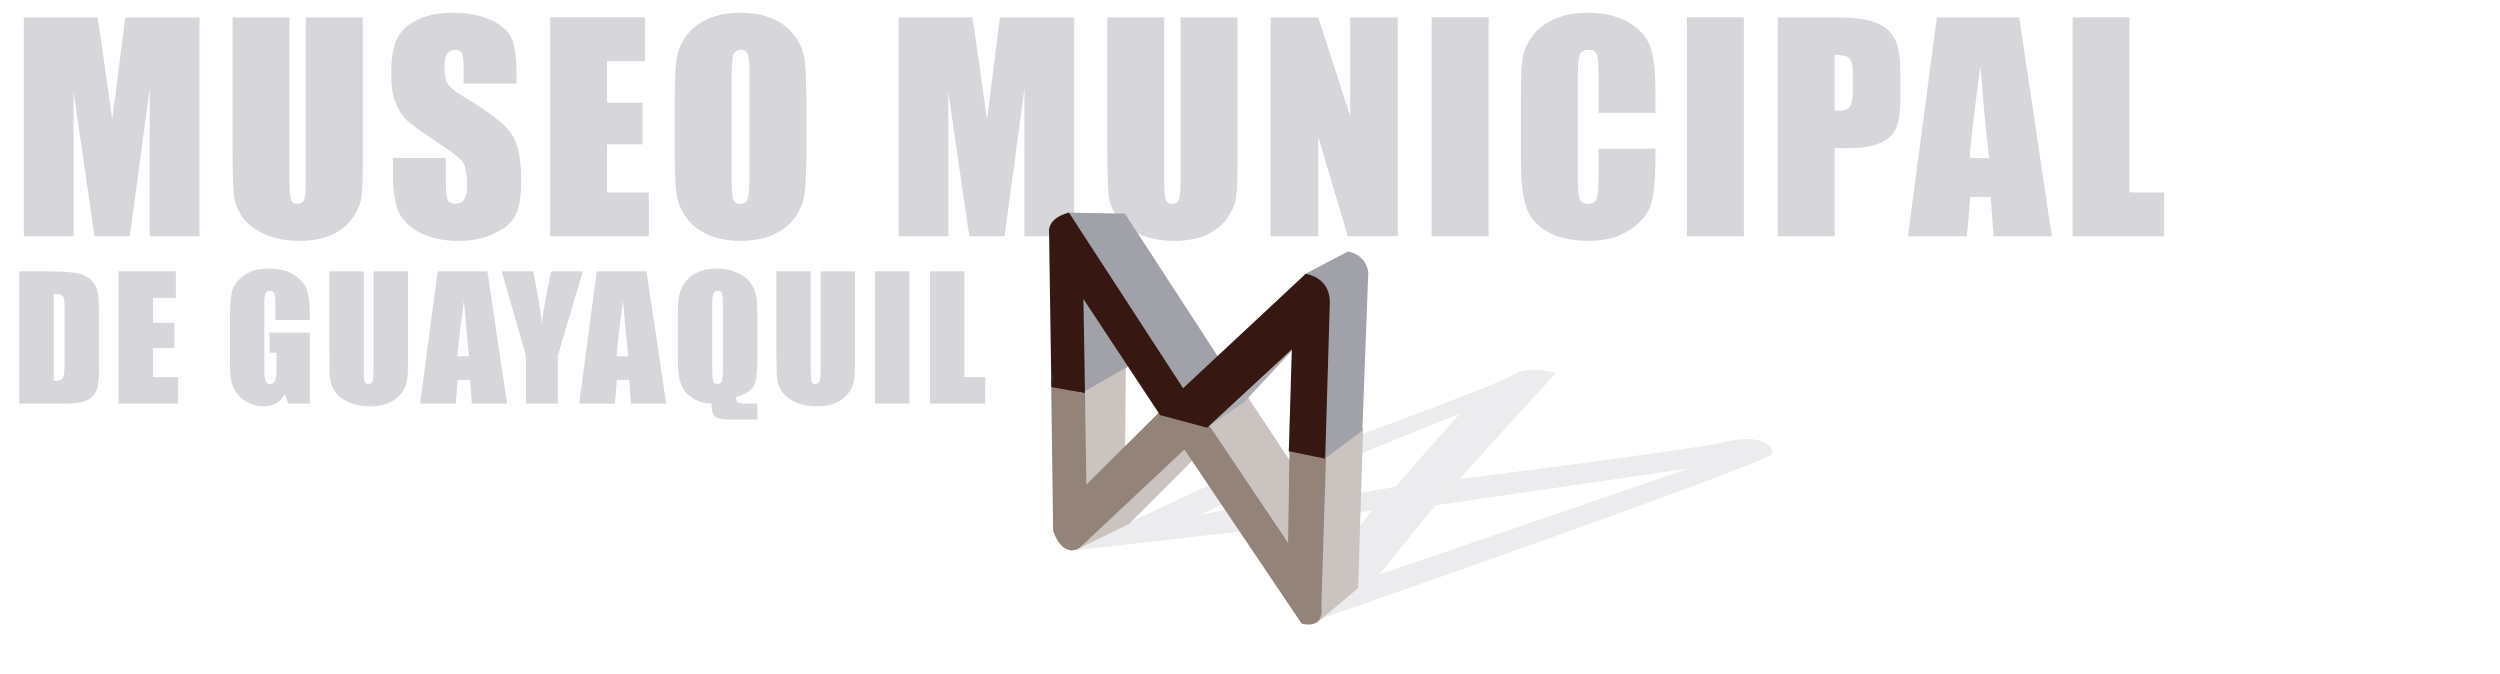
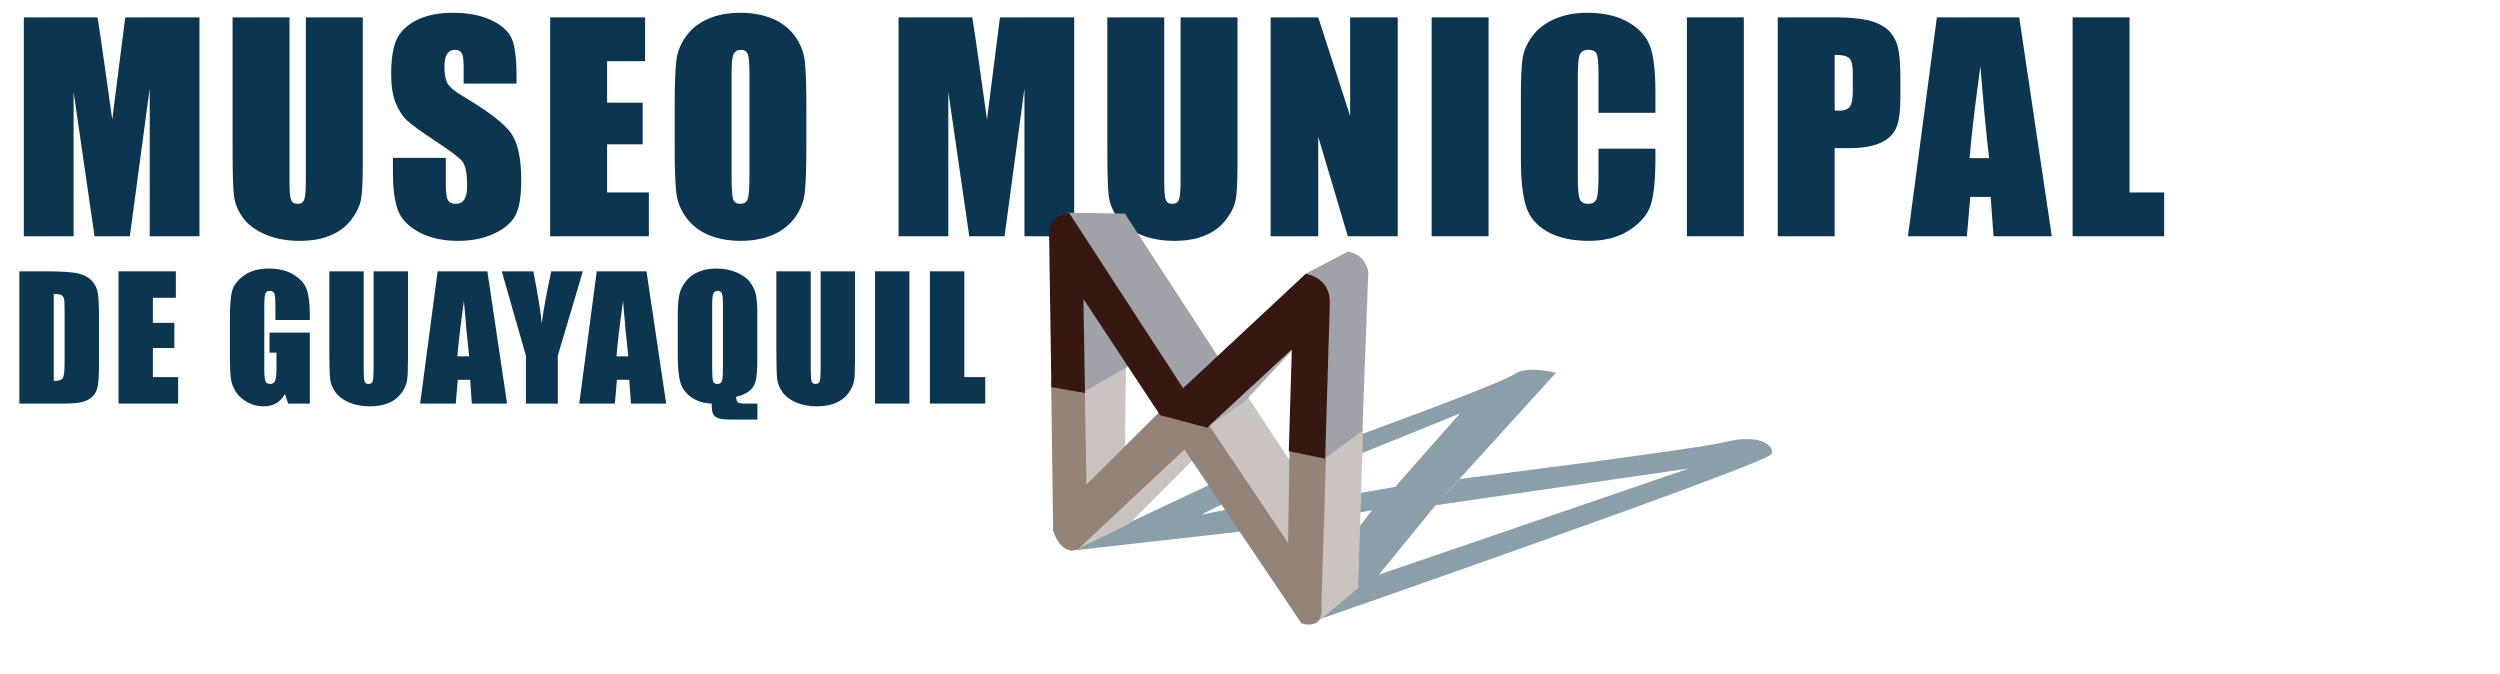
<svg xmlns="http://www.w3.org/2000/svg" width="100%" height="100%" viewBox="0 0 10834 2917" version="1.1" xml:space="preserve" style="fill-rule:evenodd;clip-rule:evenodd;stroke-linejoin:round;stroke-miterlimit:1.414;">
  <g>
    <g>
-       <path d="M864.404,75.275l0,948.633l-215.625,0l0,-640.429l-86.133,640.429l-152.929,0l-90.821,-625.783l0,625.783l-215.625,0l0,-948.633l319.333,0c9.375,57.033 19.338,124.221 29.884,201.563l33.983,241.408l56.25,-442.971l321.683,0Z" style="fill:#d6d6db;fill-rule:nonzero;" />
-       <path d="M1572.17,75.275l0,633.983c0,71.875 -2.342,122.367 -7.03,151.467c-4.687,29.1 -18.554,58.983 -41.604,89.65c-23.046,30.663 -53.416,53.904 -91.112,69.725c-37.696,15.821 -82.129,23.729 -133.3,23.729c-56.642,0 -106.642,-9.375 -150,-28.125c-43.359,-18.75 -75.779,-43.162 -97.267,-73.241c-21.483,-30.08 -34.179,-61.817 -38.083,-95.213c-3.909,-33.4 -5.863,-103.617 -5.863,-210.646l0,-561.329l246.684,0l0,711.329c0,41.404 2.245,67.871 6.737,79.396c4.492,11.521 13.575,17.283 27.246,17.283c15.625,0 25.683,-6.345 30.175,-19.041c4.492,-12.696 6.737,-42.679 6.737,-89.942l0,-699.025l246.68,0Z" style="fill:#d6d6db;fill-rule:nonzero;" />
-       <path d="M2238.33,362.383l-229.104,0l0,-70.312c0,-32.813 -2.929,-53.708 -8.787,-62.696c-5.859,-8.983 -15.625,-13.475 -29.296,-13.475c-14.846,0 -26.075,6.054 -33.692,18.163c-7.616,12.112 -11.425,30.47 -11.425,55.079c0,31.641 4.296,55.471 12.888,71.483c8.204,16.017 31.446,35.354 69.729,58.008c109.762,65.238 178.904,118.75 207.421,160.55c28.516,41.796 42.775,109.179 42.775,202.146c0,67.579 -7.913,117.383 -23.734,149.417c-15.821,32.029 -46.387,58.883 -91.7,80.567c-45.312,21.679 -98.046,32.516 -158.2,32.516c-66.016,0 -122.362,-12.5 -169.046,-37.5c-46.679,-25 -77.245,-56.833 -91.695,-95.508c-14.455,-38.671 -21.684,-93.554 -21.684,-164.646l0,-62.112l229.104,0l0,115.433c0,35.546 3.221,58.396 9.667,68.554c6.446,10.154 17.871,15.233 34.279,15.233c16.404,0 28.613,-6.445 36.621,-19.337c8.008,-12.888 12.013,-32.029 12.013,-57.421c0,-55.858 -7.621,-92.383 -22.855,-109.571c-15.625,-17.187 -54.1,-45.896 -115.429,-86.133c-61.329,-40.625 -101.954,-70.117 -121.875,-88.475c-19.921,-18.358 -36.425,-43.75 -49.512,-76.171c-13.084,-32.425 -19.629,-73.829 -19.629,-124.221c0,-72.654 9.279,-125.779 27.833,-159.375c18.554,-33.591 48.533,-59.862 89.942,-78.808c41.404,-18.946 91.404,-28.417 150,-28.417c64.062,0 118.654,10.35 163.77,31.054c45.117,20.705 75,46.78 89.646,78.221c14.65,31.446 21.975,84.867 21.975,160.254l0,37.5Z" style="fill:#d6d6db;fill-rule:nonzero;" />
-       <path d="M2384.18,75.275l411.33,0l0,189.846l-164.65,0l0,179.879l154.104,0l0,180.471l-154.104,0l0,208.592l181.054,0l0,189.845l-427.734,0l0,-948.633Z" style="fill:#d6d6db;fill-rule:nonzero;" />
-       <path d="M3494.49,630.746c-0.001,95.312 -2.246,162.792 -6.738,202.442c-4.492,39.645 -18.554,75.875 -42.188,108.687c-23.633,32.813 -55.566,58.008 -95.799,75.587c-40.234,17.58 -87.109,26.367 -140.625,26.367c-50.784,0 -96.388,-8.3 -136.817,-24.9c-40.429,-16.604 -72.95,-41.504 -97.558,-74.708c-24.609,-33.204 -39.259,-69.338 -43.946,-108.4c-4.688,-39.063 -7.034,-107.421 -7.034,-205.075l0,-162.309c0,-95.312 2.25,-162.791 6.742,-202.437c4.492,-39.65 18.554,-75.879 42.188,-108.692c23.633,-32.812 55.566,-58.008 95.8,-75.587c40.233,-17.579 87.108,-26.367 140.624,-26.367c50.78,0 96.388,8.3 136.817,24.9c40.429,16.604 72.95,41.504 97.559,74.708c24.608,33.205 39.258,69.338 43.945,108.4c4.688,39.063 7.029,107.421 7.029,205.075l0,162.309Zm-246.679,-311.721c0,-44.142 -2.441,-72.363 -7.325,-84.667c-4.883,-12.304 -14.941,-18.458 -30.175,-18.458c-12.891,0 -22.754,4.979 -29.587,14.942c-6.838,9.962 -10.254,39.354 -10.254,88.183l0,442.971c0,55.075 2.245,89.062 6.737,101.95c4.492,12.891 14.942,19.337 31.346,19.337c16.796,0 27.542,-7.421 32.229,-22.266c4.688,-14.842 7.029,-50.196 7.029,-106.055l0,-435.937Z" style="fill:#d6d6db;fill-rule:nonzero;" />
-       <path d="M4655.12,75.275l0,948.633l-215.625,0l0,-640.429l-86.133,640.429l-152.93,0l-90.82,-625.783l0,625.783l-215.625,0l0,-948.633l319.337,0c9.375,57.033 19.334,124.221 29.879,201.563l33.988,241.408l56.25,-442.971l321.679,0Z" style="fill:#d6d6db;fill-rule:nonzero;" />
-       <path d="M5362.92,75.275l0,633.983c0,71.875 -2.346,122.367 -7.034,151.467c-4.687,29.1 -18.554,58.983 -41.6,89.65c-23.05,30.663 -53.421,53.904 -91.112,69.725c-37.696,15.821 -82.129,23.729 -133.304,23.729c-56.638,0 -106.638,-9.375 -150,-28.125c-43.359,-18.75 -75.779,-43.162 -97.263,-73.241c-21.487,-30.08 -34.183,-61.817 -38.087,-95.213c-3.909,-33.4 -5.859,-103.617 -5.859,-210.646l0,-561.329l246.68,0l-0.001,711.329c0.001,41.404 2.246,67.871 6.738,79.396c4.492,11.521 13.575,17.283 27.246,17.283c15.625,0 25.683,-6.345 30.175,-19.041c4.491,-12.696 6.737,-42.679 6.737,-89.942l0,-699.025l246.684,0Z" style="fill:#d6d6db;fill-rule:nonzero;" />
-       <path d="M6057.21,75.275l0,948.633l-216.212,0l-128.321,-431.25l0,431.25l-206.25,0l0,-948.633l206.25,0l138.283,427.15l0,-427.15l206.25,0Z" style="fill:#d6d6db;fill-rule:nonzero;" />
-       <rect x="6204.21" y="75.275" width="246.679" height="948.633" style="fill:#d6d6db;" />
-       <path d="M7173.92,488.946l-246.68,0l0.001,-165.234c-0.001,-48.045 -2.638,-78.024 -7.913,-89.941c-5.271,-11.913 -16.896,-17.871 -34.862,-17.871c-20.313,0 -33.205,7.225 -38.671,21.679c-5.471,14.454 -8.204,45.704 -8.204,93.75l0,440.625c0,46.096 2.733,76.171 8.204,90.234c5.466,14.062 17.771,21.095 36.912,21.095c18.359,0 30.371,-7.033 36.038,-21.095c5.662,-14.063 8.495,-47.067 8.495,-99.021l0.001,-118.946l246.679,0l0,36.912c0,98.05 -6.934,167.58 -20.8,208.596c-13.871,41.017 -44.534,76.954 -91.996,107.813c-47.458,30.858 -105.954,46.287 -175.488,46.287c-72.266,0 -131.833,-13.083 -178.708,-39.258c-46.875,-26.171 -77.933,-62.4 -93.167,-108.692c-15.233,-46.287 -22.85,-115.916 -22.85,-208.883l0,-277.15c0,-68.358 2.342,-119.629 7.03,-153.808c4.687,-34.18 18.654,-67.092 41.895,-98.73c23.242,-31.641 55.471,-56.545 96.68,-74.708c41.212,-18.162 88.575,-27.246 142.091,-27.246c72.654,0 132.617,14.063 179.884,42.188c47.262,28.125 78.316,63.183 93.162,105.175c14.842,41.991 22.267,107.325 22.267,195.996l0,90.233Z" style="fill:#d6d6db;fill-rule:nonzero;" />
-       <rect x="7310.38" y="75.275" width="246.679" height="948.633" style="fill:#d6d6db;" />
-       <path d="M7704.08,75.275l248.438,0c67.187,0 118.846,5.275 154.979,15.821c36.133,10.546 63.283,25.779 81.446,45.704c18.162,19.921 30.471,44.042 36.912,72.362c6.446,28.321 9.671,72.167 9.671,131.542l0,82.617c0,60.55 -6.25,104.687 -18.75,132.425c-12.5,27.733 -35.45,49.021 -68.85,63.867c-33.396,14.841 -77.05,22.262 -130.954,22.262l-66.213,0l0,382.033l-246.679,0l0,-948.633Zm246.68,162.304l-0.001,241.409c7.03,0.387 13.088,0.583 18.163,0.583c22.658,0 38.379,-5.567 47.171,-16.696c8.787,-11.133 13.183,-34.279 13.183,-69.437l0,-77.93c0,-32.42 -5.079,-53.512 -15.237,-63.279c-10.154,-9.766 -31.25,-14.65 -63.279,-14.65Z" style="fill:#d6d6db;fill-rule:nonzero;" />
-       <path d="M8750.5,75.275l141.208,948.633l-252.537,0l-12.304,-170.508l-88.475,0l-14.65,170.508l-255.471,0l125.391,-948.633l356.838,0Zm-130.667,609.963c-12.5,-107.425 -25,-240.042 -37.5,-397.855c-25,181.25 -40.625,313.867 -46.875,397.855l84.375,0Z" style="fill:#d6d6db;fill-rule:nonzero;" />
-       <path d="M9228.58,75.275l0,758.788l150,0l0,189.845l-396.683,0l0,-948.633l246.683,0Z" style="fill:#d6d6db;fill-rule:nonzero;" />
-       <path d="M83.788,1175.78l111.512,0c71.979,0 120.654,3.304 146.025,9.912c25.371,6.609 44.662,17.463 57.879,32.567c13.217,15.104 21.475,31.921 24.779,50.446c3.305,18.529 4.959,54.933 4.959,109.212l0,200.721c0,51.446 -2.421,85.846 -7.259,103.192c-4.837,17.346 -13.275,30.917 -25.312,40.708c-12.034,9.796 -26.904,16.642 -44.604,20.534c-17.7,3.895 -44.367,5.841 -80.004,5.841l-187.975,0l0,-573.133Zm149.033,98.058l0,377.017c21.479,0 34.696,-4.308 39.65,-12.921c4.958,-8.617 7.433,-32.037 7.433,-70.271l0,-222.666c0,-25.963 -0.825,-42.6 -2.475,-49.917c-1.654,-7.317 -5.429,-12.683 -11.329,-16.108c-5.9,-3.421 -16.992,-5.134 -33.279,-5.134Z" style="fill:#d6d6db;fill-rule:nonzero;" />
-       <path d="M513.521,1175.78l248.508,0l0,114.7l-99.475,0l0,108.679l93.104,0l0,109.034l-93.104,-0.001l0,126.025l109.388,0l0,114.696l-258.421,0l0,-573.133Z" style="fill:#d6d6db;fill-rule:nonzero;" />
-       <path d="M1342.54,1386.76l-149.038,0l0,-52.038c0,-32.804 -1.416,-53.337 -4.246,-61.6c-2.833,-8.258 -9.558,-12.387 -20.179,-12.387c-9.204,0 -15.458,3.537 -18.762,10.62c-3.304,7.08 -4.959,25.25 -4.959,54.517l0,275.058c0,25.725 1.655,42.659 4.959,50.8c3.304,8.142 9.912,12.213 19.825,12.213c10.854,0 18.229,-4.6 22.125,-13.804c3.891,-9.204 5.841,-27.142 5.841,-53.809l0,-67.97l-30.091,0l0,-87.084l174.525,0l0,307.629l-93.813,0l-13.804,-41.066c-10.15,17.704 -22.954,30.979 -38.412,39.829c-15.459,8.85 -33.688,13.275 -54.692,13.275c-25.017,0 -48.442,-6.079 -70.271,-18.233c-21.829,-12.155 -38.408,-27.2 -49.737,-45.134c-11.33,-17.937 -18.409,-36.758 -21.242,-56.466c-2.829,-19.705 -4.246,-49.263 -4.246,-88.675l0,-170.28c0,-54.75 2.95,-94.516 8.85,-119.295c5.9,-24.784 22.833,-47.496 50.8,-68.146c27.967,-20.65 64.133,-30.975 108.5,-30.975c43.663,0 79.888,8.966 108.679,26.904c28.792,17.933 47.554,39.233 56.288,63.896c8.733,24.662 13.1,60.475 13.1,107.441l0,24.78Z" style="fill:#d6d6db;fill-rule:nonzero;" />
-       <path d="M1768.03,1175.78l0,383.033c0,43.425 -1.417,73.929 -4.25,91.509c-2.829,17.583 -11.208,35.637 -25.133,54.162c-13.925,18.529 -32.271,32.571 -55.046,42.129c-22.775,9.559 -49.621,14.338 -80.538,14.338c-34.22,0 -64.429,-5.667 -90.625,-16.996c-26.195,-11.325 -45.783,-26.075 -58.762,-44.25c-12.983,-18.171 -20.65,-37.346 -23.013,-57.525c-2.358,-20.179 -3.537,-62.6 -3.537,-127.262l0,-339.138l149.033,0l0,429.763c0,25.016 1.359,41.004 4.071,47.966c2.713,6.963 8.2,10.442 16.463,10.442c9.437,0 15.516,-3.833 18.229,-11.504c2.716,-7.671 4.071,-25.784 4.071,-54.338l0,-422.329l149.037,0Z" style="fill:#d6d6db;fill-rule:nonzero;" />
-       <path d="M2112.09,1175.78l85.316,573.133l-152.575,0l-7.437,-103.016l-53.455,0l-8.85,103.016l-154.345,0l75.758,-573.133l215.587,0Zm-78.941,368.521c-7.554,-64.904 -15.104,-145.025 -22.659,-240.371c-15.104,109.504 -24.541,189.629 -28.32,240.371l50.979,0Z" style="fill:#d6d6db;fill-rule:nonzero;" />
-       <path d="M2525.89,1175.78l-108.679,365.687l0,207.446l-138.063,0l0,-207.446l-104.787,-365.687l137,0c21.479,111.629 33.512,186.796 36.108,225.5c8.262,-61.125 22.067,-136.292 41.421,-225.5l137,0Z" style="fill:#d6d6db;fill-rule:nonzero;" />
-       <path d="M2801.63,1175.78l85.317,573.133l-152.575,0l-7.434,-103.016l-53.454,0l-8.85,103.016l-154.345,0l75.754,-573.133l215.587,0Zm-78.941,368.521c-7.551,-64.904 -15.105,-145.025 -22.655,-240.371c-15.104,109.504 -24.545,189.629 -28.321,240.371l50.976,0Z" style="fill:#d6d6db;fill-rule:nonzero;" />
-       <path d="M3282.34,1748.91l0,69.384l-112.575,0c-27.142,0 -46.259,-2.063 -57.35,-6.196c-11.092,-4.129 -18.584,-10.325 -22.48,-18.584c-3.891,-8.258 -5.841,-23.129 -5.841,-44.604c-33.746,-0.945 -62.775,-9.795 -87.084,-26.55c-24.308,-16.758 -40.354,-38.054 -48.145,-63.9c-7.788,-25.841 -11.68,-64.487 -11.68,-115.933l0,-177.358c0,-38.938 2.3,-68.617 6.9,-89.03c4.605,-20.416 14.105,-39.65 28.5,-57.704c14.396,-18.054 32.921,-31.683 55.58,-40.887c22.654,-9.204 47.787,-13.804 75.4,-13.804c33.279,0 62.954,5.662 89.033,16.991c26.079,11.325 45.55,25.721 58.412,43.188c12.859,17.462 21.238,35.575 25.134,54.337c3.891,18.763 5.841,46.671 5.841,83.725l0.001,186.204c-0.001,50.975 -2.48,85.55 -7.438,103.726c-4.954,18.17 -14.454,32.625 -28.496,43.362c-14.041,10.742 -32.746,18.942 -56.108,24.604c0.708,12.746 3.362,20.771 7.962,24.071c4.605,3.304 15.521,4.958 32.746,4.958l51.688,0Zm-149.392,-425.866c0,-26.667 -1.475,-43.721 -4.425,-51.155c-2.95,-7.433 -9.025,-11.149 -18.229,-11.149c-7.792,-0.001 -13.75,3.008 -17.879,9.024c-4.13,6.021 -6.196,23.78 -6.196,53.28l0,267.625c0,33.279 1.358,53.808 4.071,61.6c2.716,7.787 9.029,11.679 18.941,11.679c10.146,0 16.638,-4.484 19.471,-13.45c2.829,-8.971 4.246,-30.329 4.246,-64.075l0,-263.379Z" style="fill:#d6d6db;fill-rule:nonzero;" />
-       <path d="M3705.35,1175.78l0,383.033c0,43.425 -1.417,73.929 -4.246,91.509c-2.833,17.583 -11.212,35.637 -25.137,54.162c-13.921,18.529 -32.271,32.571 -55.046,42.129c-22.775,9.559 -49.621,14.338 -80.538,14.338c-34.221,0 -64.429,-5.667 -90.625,-16.996c-26.196,-11.325 -45.783,-26.075 -58.762,-44.25c-12.979,-18.171 -20.65,-37.346 -23.013,-57.525c-2.358,-20.179 -3.537,-62.6 -3.537,-127.262l0,-339.138l149.033,0l0,429.763c0,25.016 1.358,41.004 4.071,47.966c2.717,6.963 8.204,10.442 16.462,10.442c9.442,0 15.517,-3.833 18.234,-11.504c2.712,-7.671 4.071,-25.784 4.071,-54.338l0,-422.329l149.033,0Z" style="fill:#d6d6db;fill-rule:nonzero;" />
-       <rect x="3792.05" y="1175.78" width="149.037" height="573.133" style="fill:#d6d6db;" />
-       <path d="M4178.96,1175.78l0,458.438l90.625,-0.001l0,114.696l-239.658,0l0,-573.133l149.033,0Z" style="fill:#d6d6db;fill-rule:nonzero;" />
+       <path d="M864.404,75.275l0,948.633l-215.625,0l0,-640.429l-86.133,640.429l-152.929,0l-90.821,-625.783l0,625.783l-215.625,0l0,-948.633l319.333,0c9.375,57.033 19.338,124.221 29.884,201.563l33.983,241.408l56.25,-442.971l321.683,0Z" style="fill:#0C354F;fill-rule:nonzero;" />
+       <path d="M1572.17,75.275l0,633.983c0,71.875 -2.342,122.367 -7.03,151.467c-4.687,29.1 -18.554,58.983 -41.604,89.65c-23.046,30.663 -53.416,53.904 -91.112,69.725c-37.696,15.821 -82.129,23.729 -133.3,23.729c-56.642,0 -106.642,-9.375 -150,-28.125c-43.359,-18.75 -75.779,-43.162 -97.267,-73.241c-21.483,-30.08 -34.179,-61.817 -38.083,-95.213c-3.909,-33.4 -5.863,-103.617 -5.863,-210.646l0,-561.329l246.684,0l0,711.329c0,41.404 2.245,67.871 6.737,79.396c4.492,11.521 13.575,17.283 27.246,17.283c15.625,0 25.683,-6.345 30.175,-19.041c4.492,-12.696 6.737,-42.679 6.737,-89.942l0,-699.025l246.68,0Z" style="fill:#0C354F;fill-rule:nonzero;" />
+       <path d="M2238.33,362.383l-229.104,0l0,-70.312c0,-32.813 -2.929,-53.708 -8.787,-62.696c-5.859,-8.983 -15.625,-13.475 -29.296,-13.475c-14.846,0 -26.075,6.054 -33.692,18.163c-7.616,12.112 -11.425,30.47 -11.425,55.079c0,31.641 4.296,55.471 12.888,71.483c8.204,16.017 31.446,35.354 69.729,58.008c109.762,65.238 178.904,118.75 207.421,160.55c28.516,41.796 42.775,109.179 42.775,202.146c0,67.579 -7.913,117.383 -23.734,149.417c-15.821,32.029 -46.387,58.883 -91.7,80.567c-45.312,21.679 -98.046,32.516 -158.2,32.516c-66.016,0 -122.362,-12.5 -169.046,-37.5c-46.679,-25 -77.245,-56.833 -91.695,-95.508c-14.455,-38.671 -21.684,-93.554 -21.684,-164.646l0,-62.112l229.104,0l0,115.433c0,35.546 3.221,58.396 9.667,68.554c6.446,10.154 17.871,15.233 34.279,15.233c16.404,0 28.613,-6.445 36.621,-19.337c8.008,-12.888 12.013,-32.029 12.013,-57.421c0,-55.858 -7.621,-92.383 -22.855,-109.571c-15.625,-17.187 -54.1,-45.896 -115.429,-86.133c-61.329,-40.625 -101.954,-70.117 -121.875,-88.475c-19.921,-18.358 -36.425,-43.75 -49.512,-76.171c-13.084,-32.425 -19.629,-73.829 -19.629,-124.221c0,-72.654 9.279,-125.779 27.833,-159.375c18.554,-33.591 48.533,-59.862 89.942,-78.808c41.404,-18.946 91.404,-28.417 150,-28.417c64.062,0 118.654,10.35 163.77,31.054c45.117,20.705 75,46.78 89.646,78.221c14.65,31.446 21.975,84.867 21.975,160.254l0,37.5Z" style="fill:#0C354F;fill-rule:nonzero;" />
+       <path d="M2384.18,75.275l411.33,0l0,189.846l-164.65,0l0,179.879l154.104,0l0,180.471l-154.104,0l0,208.592l181.054,0l0,189.845l-427.734,0l0,-948.633Z" style="fill:#0C354F;fill-rule:nonzero;" />
+       <path d="M3494.49,630.746c-0.001,95.312 -2.246,162.792 -6.738,202.442c-4.492,39.645 -18.554,75.875 -42.188,108.687c-23.633,32.813 -55.566,58.008 -95.799,75.587c-40.234,17.58 -87.109,26.367 -140.625,26.367c-50.784,0 -96.388,-8.3 -136.817,-24.9c-40.429,-16.604 -72.95,-41.504 -97.558,-74.708c-24.609,-33.204 -39.259,-69.338 -43.946,-108.4c-4.688,-39.063 -7.034,-107.421 -7.034,-205.075l0,-162.309c0,-95.312 2.25,-162.791 6.742,-202.437c4.492,-39.65 18.554,-75.879 42.188,-108.692c23.633,-32.812 55.566,-58.008 95.8,-75.587c40.233,-17.579 87.108,-26.367 140.624,-26.367c50.78,0 96.388,8.3 136.817,24.9c40.429,16.604 72.95,41.504 97.559,74.708c24.608,33.205 39.258,69.338 43.945,108.4c4.688,39.063 7.029,107.421 7.029,205.075l0,162.309Zm-246.679,-311.721c0,-44.142 -2.441,-72.363 -7.325,-84.667c-4.883,-12.304 -14.941,-18.458 -30.175,-18.458c-12.891,0 -22.754,4.979 -29.587,14.942c-6.838,9.962 -10.254,39.354 -10.254,88.183l0,442.971c0,55.075 2.245,89.062 6.737,101.95c4.492,12.891 14.942,19.337 31.346,19.337c16.796,0 27.542,-7.421 32.229,-22.266c4.688,-14.842 7.029,-50.196 7.029,-106.055l0,-435.937Z" style="fill:#0C354F;fill-rule:nonzero;" />
+       <path d="M4655.12,75.275l0,948.633l-215.625,0l0,-640.429l-86.133,640.429l-152.93,0l-90.82,-625.783l0,625.783l-215.625,0l0,-948.633l319.337,0c9.375,57.033 19.334,124.221 29.879,201.563l33.988,241.408l56.25,-442.971l321.679,0Z" style="fill:#0C354F;fill-rule:nonzero;" />
+       <path d="M5362.92,75.275l0,633.983c0,71.875 -2.346,122.367 -7.034,151.467c-4.687,29.1 -18.554,58.983 -41.6,89.65c-23.05,30.663 -53.421,53.904 -91.112,69.725c-37.696,15.821 -82.129,23.729 -133.304,23.729c-56.638,0 -106.638,-9.375 -150,-28.125c-43.359,-18.75 -75.779,-43.162 -97.263,-73.241c-21.487,-30.08 -34.183,-61.817 -38.087,-95.213c-3.909,-33.4 -5.859,-103.617 -5.859,-210.646l0,-561.329l246.68,0l-0.001,711.329c0.001,41.404 2.246,67.871 6.738,79.396c4.492,11.521 13.575,17.283 27.246,17.283c15.625,0 25.683,-6.345 30.175,-19.041c4.491,-12.696 6.737,-42.679 6.737,-89.942l0,-699.025l246.684,0Z" style="fill:#0C354F;fill-rule:nonzero;" />
+       <path d="M6057.21,75.275l0,948.633l-216.212,0l-128.321,-431.25l0,431.25l-206.25,0l0,-948.633l206.25,0l138.283,427.15l0,-427.15l206.25,0Z" style="fill:#0C354F;fill-rule:nonzero;" />
+       <rect x="6204.21" y="75.275" width="246.679" height="948.633" style="fill:#0C354F;" />
+       <path d="M7173.92,488.946l-246.68,0l0.001,-165.234c-0.001,-48.045 -2.638,-78.024 -7.913,-89.941c-5.271,-11.913 -16.896,-17.871 -34.862,-17.871c-20.313,0 -33.205,7.225 -38.671,21.679c-5.471,14.454 -8.204,45.704 -8.204,93.75l0,440.625c0,46.096 2.733,76.171 8.204,90.234c5.466,14.062 17.771,21.095 36.912,21.095c18.359,0 30.371,-7.033 36.038,-21.095c5.662,-14.063 8.495,-47.067 8.495,-99.021l0.001,-118.946l246.679,0l0,36.912c0,98.05 -6.934,167.58 -20.8,208.596c-13.871,41.017 -44.534,76.954 -91.996,107.813c-47.458,30.858 -105.954,46.287 -175.488,46.287c-72.266,0 -131.833,-13.083 -178.708,-39.258c-46.875,-26.171 -77.933,-62.4 -93.167,-108.692c-15.233,-46.287 -22.85,-115.916 -22.85,-208.883l0,-277.15c0,-68.358 2.342,-119.629 7.03,-153.808c4.687,-34.18 18.654,-67.092 41.895,-98.73c23.242,-31.641 55.471,-56.545 96.68,-74.708c41.212,-18.162 88.575,-27.246 142.091,-27.246c72.654,0 132.617,14.063 179.884,42.188c47.262,28.125 78.316,63.183 93.162,105.175c14.842,41.991 22.267,107.325 22.267,195.996l0,90.233Z" style="fill:#0C354F;fill-rule:nonzero;" />
+       <rect x="7310.38" y="75.275" width="246.679" height="948.633" style="fill:#0C354F;" />
+       <path d="M7704.08,75.275l248.438,0c67.187,0 118.846,5.275 154.979,15.821c36.133,10.546 63.283,25.779 81.446,45.704c18.162,19.921 30.471,44.042 36.912,72.362c6.446,28.321 9.671,72.167 9.671,131.542l0,82.617c0,60.55 -6.25,104.687 -18.75,132.425c-12.5,27.733 -35.45,49.021 -68.85,63.867c-33.396,14.841 -77.05,22.262 -130.954,22.262l-66.213,0l0,382.033l-246.679,0l0,-948.633Zm246.68,162.304l-0.001,241.409c7.03,0.387 13.088,0.583 18.163,0.583c22.658,0 38.379,-5.567 47.171,-16.696c8.787,-11.133 13.183,-34.279 13.183,-69.437l0,-77.93c0,-32.42 -5.079,-53.512 -15.237,-63.279c-10.154,-9.766 -31.25,-14.65 -63.279,-14.65Z" style="fill:#0C354F;fill-rule:nonzero;" />
+       <path d="M8750.5,75.275l141.208,948.633l-252.537,0l-12.304,-170.508l-88.475,0l-14.65,170.508l-255.471,0l125.391,-948.633l356.838,0Zm-130.667,609.963c-12.5,-107.425 -25,-240.042 -37.5,-397.855c-25,181.25 -40.625,313.867 -46.875,397.855l84.375,0Z" style="fill:#0C354F;fill-rule:nonzero;" />
+       <path d="M9228.58,75.275l0,758.788l150,0l0,189.845l-396.683,0l0,-948.633l246.683,0Z" style="fill:#0C354F;fill-rule:nonzero;" />
+       <path d="M83.788,1175.78l111.512,0c71.979,0 120.654,3.304 146.025,9.912c25.371,6.609 44.662,17.463 57.879,32.567c13.217,15.104 21.475,31.921 24.779,50.446c3.305,18.529 4.959,54.933 4.959,109.212l0,200.721c0,51.446 -2.421,85.846 -7.259,103.192c-4.837,17.346 -13.275,30.917 -25.312,40.708c-12.034,9.796 -26.904,16.642 -44.604,20.534c-17.7,3.895 -44.367,5.841 -80.004,5.841l-187.975,0l0,-573.133Zm149.033,98.058l0,377.017c21.479,0 34.696,-4.308 39.65,-12.921c4.958,-8.617 7.433,-32.037 7.433,-70.271l0,-222.666c0,-25.963 -0.825,-42.6 -2.475,-49.917c-1.654,-7.317 -5.429,-12.683 -11.329,-16.108c-5.9,-3.421 -16.992,-5.134 -33.279,-5.134Z" style="fill:#0C354F;fill-rule:nonzero;" />
+       <path d="M513.521,1175.78l248.508,0l0,114.7l-99.475,0l0,108.679l93.104,0l0,109.034l-93.104,-0.001l0,126.025l109.388,0l0,114.696l-258.421,0l0,-573.133Z" style="fill:#0C354F;fill-rule:nonzero;" />
+       <path d="M1342.54,1386.76l-149.038,0l0,-52.038c0,-32.804 -1.416,-53.337 -4.246,-61.6c-2.833,-8.258 -9.558,-12.387 -20.179,-12.387c-9.204,0 -15.458,3.537 -18.762,10.62c-3.304,7.08 -4.959,25.25 -4.959,54.517l0,275.058c0,25.725 1.655,42.659 4.959,50.8c3.304,8.142 9.912,12.213 19.825,12.213c10.854,0 18.229,-4.6 22.125,-13.804c3.891,-9.204 5.841,-27.142 5.841,-53.809l0,-67.97l-30.091,0l0,-87.084l174.525,0l0,307.629l-93.813,0l-13.804,-41.066c-10.15,17.704 -22.954,30.979 -38.412,39.829c-15.459,8.85 -33.688,13.275 -54.692,13.275c-25.017,0 -48.442,-6.079 -70.271,-18.233c-21.829,-12.155 -38.408,-27.2 -49.737,-45.134c-11.33,-17.937 -18.409,-36.758 -21.242,-56.466c-2.829,-19.705 -4.246,-49.263 -4.246,-88.675l0,-170.28c0,-54.75 2.95,-94.516 8.85,-119.295c5.9,-24.784 22.833,-47.496 50.8,-68.146c27.967,-20.65 64.133,-30.975 108.5,-30.975c43.663,0 79.888,8.966 108.679,26.904c28.792,17.933 47.554,39.233 56.288,63.896c8.733,24.662 13.1,60.475 13.1,107.441l0,24.78Z" style="fill:#0C354F;fill-rule:nonzero;" />
+       <path d="M1768.03,1175.78l0,383.033c0,43.425 -1.417,73.929 -4.25,91.509c-2.829,17.583 -11.208,35.637 -25.133,54.162c-13.925,18.529 -32.271,32.571 -55.046,42.129c-22.775,9.559 -49.621,14.338 -80.538,14.338c-34.22,0 -64.429,-5.667 -90.625,-16.996c-26.195,-11.325 -45.783,-26.075 -58.762,-44.25c-12.983,-18.171 -20.65,-37.346 -23.013,-57.525c-2.358,-20.179 -3.537,-62.6 -3.537,-127.262l0,-339.138l149.033,0l0,429.763c0,25.016 1.359,41.004 4.071,47.966c2.713,6.963 8.2,10.442 16.463,10.442c9.437,0 15.516,-3.833 18.229,-11.504c2.716,-7.671 4.071,-25.784 4.071,-54.338l0,-422.329l149.037,0Z" style="fill:#0C354F;fill-rule:nonzero;" />
+       <path d="M2112.09,1175.78l85.316,573.133l-152.575,0l-7.437,-103.016l-53.455,0l-8.85,103.016l-154.345,0l75.758,-573.133l215.587,0Zm-78.941,368.521c-7.554,-64.904 -15.104,-145.025 -22.659,-240.371c-15.104,109.504 -24.541,189.629 -28.32,240.371l50.979,0Z" style="fill:#0C354F;fill-rule:nonzero;" />
+       <path d="M2525.89,1175.78l-108.679,365.687l0,207.446l-138.063,0l0,-207.446l-104.787,-365.687l137,0c21.479,111.629 33.512,186.796 36.108,225.5c8.262,-61.125 22.067,-136.292 41.421,-225.5l137,0Z" style="fill:#0C354F;fill-rule:nonzero;" />
+       <path d="M2801.63,1175.78l85.317,573.133l-152.575,0l-7.434,-103.016l-53.454,0l-8.85,103.016l-154.345,0l75.754,-573.133l215.587,0Zm-78.941,368.521c-7.551,-64.904 -15.105,-145.025 -22.655,-240.371c-15.104,109.504 -24.545,189.629 -28.321,240.371l50.976,0Z" style="fill:#0C354F;fill-rule:nonzero;" />
+       <path d="M3282.34,1748.91l0,69.384l-112.575,0c-27.142,0 -46.259,-2.063 -57.35,-6.196c-11.092,-4.129 -18.584,-10.325 -22.48,-18.584c-3.891,-8.258 -5.841,-23.129 -5.841,-44.604c-33.746,-0.945 -62.775,-9.795 -87.084,-26.55c-24.308,-16.758 -40.354,-38.054 -48.145,-63.9c-7.788,-25.841 -11.68,-64.487 -11.68,-115.933l0,-177.358c0,-38.938 2.3,-68.617 6.9,-89.03c4.605,-20.416 14.105,-39.65 28.5,-57.704c14.396,-18.054 32.921,-31.683 55.58,-40.887c22.654,-9.204 47.787,-13.804 75.4,-13.804c33.279,0 62.954,5.662 89.033,16.991c26.079,11.325 45.55,25.721 58.412,43.188c12.859,17.462 21.238,35.575 25.134,54.337c3.891,18.763 5.841,46.671 5.841,83.725l0.001,186.204c-0.001,50.975 -2.48,85.55 -7.438,103.726c-4.954,18.17 -14.454,32.625 -28.496,43.362c-14.041,10.742 -32.746,18.942 -56.108,24.604c0.708,12.746 3.362,20.771 7.962,24.071c4.605,3.304 15.521,4.958 32.746,4.958l51.688,0Zm-149.392,-425.866c0,-26.667 -1.475,-43.721 -4.425,-51.155c-2.95,-7.433 -9.025,-11.149 -18.229,-11.149c-7.792,-0.001 -13.75,3.008 -17.879,9.024c-4.13,6.021 -6.196,23.78 -6.196,53.28l0,267.625c0,33.279 1.358,53.808 4.071,61.6c2.716,7.787 9.029,11.679 18.941,11.679c10.146,0 16.638,-4.484 19.471,-13.45c2.829,-8.971 4.246,-30.329 4.246,-64.075l0,-263.379Z" style="fill:#0C354F;fill-rule:nonzero;" />
+       <path d="M3705.35,1175.78l0,383.033c0,43.425 -1.417,73.929 -4.246,91.509c-2.833,17.583 -11.212,35.637 -25.137,54.162c-13.921,18.529 -32.271,32.571 -55.046,42.129c-22.775,9.559 -49.621,14.338 -80.538,14.338c-34.221,0 -64.429,-5.667 -90.625,-16.996c-26.196,-11.325 -45.783,-26.075 -58.762,-44.25c-12.979,-18.171 -20.65,-37.346 -23.013,-57.525c-2.358,-20.179 -3.537,-62.6 -3.537,-127.262l0,-339.138l149.033,0l0,429.763c0,25.016 1.358,41.004 4.071,47.966c2.717,6.963 8.204,10.442 16.462,10.442c9.442,0 15.517,-3.833 18.234,-11.504c2.712,-7.671 4.071,-25.784 4.071,-54.338l0,-422.329l149.033,0Z" style="fill:#0C354F;fill-rule:nonzero;" />
+       <rect x="3792.05" y="1175.78" width="149.037" height="573.133" style="fill:#0C354F;" />
+       <path d="M4178.96,1175.78l0,458.438l90.625,-0.001l0,114.696l-239.658,0l0,-573.133l149.033,0Z" style="fill:#0C354F;fill-rule:nonzero;" />
    </g>
  </g>
  <g>
-     <path d="M4634.12,2387.36l753.017,-84.93l-51.909,-98.229l-129.966,26.513l103.916,-52.563l-52.046,-84.979l-623.012,294.188Z" style="fill:#d6d6db;fill-opacity:0.475;fill-rule:nonzero;" />
-     <path d="M5686.42,2694.66c0,0 1975.55,-687.017 1990.59,-726.721c15.121,-39.725 -54.325,-87.492 -194.671,-53.621c-140.171,34.175 -1155.76,161.083 -1155.76,161.083l-105.271,114.054l1097.38,-159.175l-1342.96,460.055l245.583,-300.863l521.254,-573.563c0,0.001 -125.412,-34.158 -180.521,5.755c-55.3,39.62 -665.129,261.02 -665.129,261.02l-5.083,85.271l434.733,-176.058l-280.671,318.054l-164.15,28.321l-4.933,85.033l68.846,-11.35l-63.913,81.805l-4.933,230.683l-190.387,170.217Z" style="fill:#d6d6db;fill-opacity:0.475;fill-rule:nonzero;" />
+     <path d="M4634.12,2387.36l753.017,-84.93l-51.909,-98.229l-129.966,26.513l103.916,-52.563l-52.046,-84.979l-623.012,294.188Z" style="fill:#0C354F;fill-opacity:0.475;fill-rule:nonzero;" />
+     <path d="M5686.42,2694.66c0,0 1975.55,-687.017 1990.59,-726.721c15.121,-39.725 -54.325,-87.492 -194.671,-53.621c-140.171,34.175 -1155.76,161.083 -1155.76,161.083l-105.271,114.054l1097.38,-159.175l-1342.96,460.055l245.583,-300.863l521.254,-573.563c0,0.001 -125.412,-34.158 -180.521,5.755c-55.3,39.62 -665.129,261.02 -665.129,261.02l-5.083,85.271l434.733,-176.058l-280.671,318.054l-164.15,28.321l-4.933,85.033l68.846,-11.35l-63.913,81.805l-4.933,230.683l-190.387,170.217Z" style="fill:#0C354F;fill-opacity:0.475;fill-rule:nonzero;" />
    <path d="M5731.92,1984.28l171.566,-123.304l-21.441,685.325l-175.334,147.446l25.209,-709.467Z" style="fill:#cbc3c0;fill-rule:nonzero;" />
    <path d="M5735.42,1986.58l-24.729,698.709l167.829,-141.18l21.1,-675.75l-164.2,118.221Zm-32.454,715.421l0.258,-8.521l25.191,-711.458l1.575,-1.146l177.317,-127.692l-0.221,7.784l-21.491,687.458l-1.421,1.196l-181.208,152.379Z" style="fill:#cbc3c0;fill-rule:nonzero;" />
    <path d="M5233.88,1843.78l174.079,-122.35l187.954,284.359l-10.358,359.741l-351.675,-521.75Z" style="fill:#cbc3c0;fill-rule:nonzero;" />
    <path d="M4698,1696.05l177.438,-114.309l-3.359,362.405l-167.537,173.05l-6.542,-421.146Z" style="fill:#cbc3c0;fill-rule:nonzero;" />
    <path d="M4701.67,1698.47l6.321,409.675l160.52,-165.967l3.271,-353.254l-170.112,109.546Zm-0.496,427.837l-6.833,-432.754l184.733,-118.783l-3.371,371.096l-1.217,1.262l-173.312,179.179Z" style="fill:#cbc3c0;fill-rule:nonzero;" />
    <path d="M5168.79,1988.87l-30.5,-50.617l-463.884,434.325l216.846,-105.808l277.538,-277.9Z" style="fill:#cbc3c0;fill-rule:nonzero;" />
    <path d="M5137.58,1944.14l-441.346,413.246l193.025,-94.013l274.609,-275l-26.288,-44.233Zm-461.691,432.212l-3.767,-6.966l466.933,-437.28l34.525,57.496l-280.966,280.992l-216.725,105.758Z" style="fill:#cbc3c0;fill-rule:nonzero;" />
    <path d="M4558.88,1651.01l8.596,647.804c0,0 33.412,112.65 106.933,73.762l458.967,-430.262l508.904,755.691c0,0 93.833,31.209 80.425,-73.458l20.071,-643.467l-150.758,-42.762l-6.559,426.271l-351.571,-523.255l-197.716,-61.933l-331.571,329.409l-6.575,-414.763l-139.146,-43.038Z" style="fill:#938379;fill-rule:nonzero;" />
    <path d="M5644.33,2694.35c3.375,1.113 14.334,3.929 26.663,3.929c17.746,0 30.983,-5.616 39.204,-16.475c9.179,-12.12 12.158,-31.241 8.854,-56.729l19.984,-640.854l-143.563,-40.579l-6.662,432.791l-6.184,-9.254l-350.854,-522.158l-194.733,-61.146l-335.888,333.808l-6.662,-420.445l-132.004,-40.817l8.579,641.725c2.279,7.271 26.171,78.392 73.454,78.392c8.887,0 18.325,-2.475 27.983,-7.546l461.363,-432.604l510.466,757.962Zm26.663,12.208c-15.975,0 -29.233,-4.266 -29.779,-4.525l-1.129,-0.358l-0.705,-1.108l-506.629,-752.484l-456.825,428.267c-10.704,5.496 -21.358,8.517 -31.425,8.517c-54.666,0 -79.412,-81.138 -80.458,-84.654l-0.204,-1.284l-8.717,-653.4l146.458,45.459l0.067,3.02l6.321,405.938l327.204,-324.95l200.763,62.787l0.666,0.959l345.392,514.066l6.525,-419.595l157.95,44.537l-20.313,646.983c3.634,27.096 0,48.23 -10.479,62.413c-9.575,12.6 -24.987,19.412 -44.683,19.412" style="fill:#938379;fill-rule:nonzero;" />
    <path d="M4631.08,925.671l241.934,3.996l407.487,626.104l-142.417,147.804l-507.004,-777.904Z" style="fill:#a1a2a9;fill-rule:nonzero;" />
    <path d="M4638.29,930.092l500.308,767.387l137.092,-142.221l-404.459,-621.562l-232.941,-3.604Zm499.262,779.508l-2.346,-3.583l-511.425,-784.425l251.08,4.046l1.012,1.537l409.404,629.213l-2.346,2.437l-145.379,150.775Z" style="fill:#a1a2a9;fill-rule:nonzero;" />
    <path d="M5659.88,1189.8l181.667,-95.633c0,0 74.204,8.554 84.483,87.37l-25.604,682.563l-158.671,117.996l12.967,-719.092c0,0.017 -48.725,-76.021 -94.842,-73.204" style="fill:#a1a2a9;fill-rule:nonzero;" />
    <path d="M5673.83,1186.98c42.455,9.971 81.875,70.675 83.642,73.529l0.804,1.092l0,1.417l-12.829,711.325l151.358,-112.688l25.688,-680.204c-9.129,-69.429 -72.046,-81.583 -80.354,-83.017l-168.309,88.546Zm64.184,802.625l0,-7.579l12.983,-717.762c-6.113,-9.238 -50.213,-73.167 -90.938,-70.284l-1.745,-7.871l182.645,-95.991l0.905,0.071c0.825,0.05 77.204,9.779 87.72,90.783l-25.691,685.379l-165.879,123.254Z" style="fill:#a1a2a9;fill-rule:nonzero;" />
    <path d="M4682.38,1701.8l203.763,-116.75l0,-34.637l-197.8,-265.067l-5.963,416.454Z" style="fill:#a1a2a9;fill-rule:nonzero;" />
    <path d="M4691.75,1296.27l-5.787,398.921l196.45,-112.688l0,-30.591l-190.663,-255.642Zm-13.1,412.287l0.088,-6.758l6.079,-427.362l204.754,274.437l0,38.767l-210.921,120.916Z" style="fill:#a1a2a9;fill-rule:nonzero;" />
    <path d="M5238.08,1842.98l151.355,-103.437l215.408,-232.409l-366.763,335.846Z" style="fill:#acadb3;fill-rule:nonzero;" />
    <path d="M5538.08,1573.68l-256.575,234.988l106.13,-72.675l150.445,-162.313Zm-298.17,272.917l-3.975,-6.758l366.779,-335.842l4.691,6.229l-215.558,232.408l-151.937,103.963Z" style="fill:#acadb3;fill-rule:nonzero;" />
    <path d="M4559.67,1673.97l-10.021,-672.742c0,0 -5.05,-52.154 81.333,-75.283l495.463,762.45l532.521,-497.146c0,0 100.562,11.521 100.562,118.696l-20.158,672.658l-150.588,-30.608l13.259,-447.184l-371.542,343.971l-201.092,-53.4l-338.025,-512.171l6.9,415.259l-138.612,-24.5Z" style="fill:#371711;fill-rule:nonzero;" />
    <path d="M5592.38,1948.63l143.546,29.275l19.883,-668.22c0,-95.238 -83.712,-112.175 -95.733,-114.171l-534.288,498.704l-2.137,-3.45l-494.179,-760.133c-79.496,22.158 -76.396,68.216 -76.279,70.129l10.037,669.587l131.404,23.354l-7.175,-422.991l344.038,520.875l198.025,52.804l376.371,-348.458l-13.513,452.695Zm150.467,38.971l-157.763,-32.125l13.204,-441.754l-366.97,339.546l-1.68,-0.304l-202.304,-53.896l-0.837,-1.279l-331.4,-502.067l6.833,407.729l-145.758,-26.016l0,-3.484l-10.067,-672.625c-0.225,-1.979 -4.421,-55.616 84,-79.45l2.242,-0.596l494.712,761.038l530.842,-495.342l1.421,0.104c1.112,0.171 103.696,13.263 103.696,122.863l-20.171,677.658Z" style="fill:#371711;fill-rule:nonzero;" />
  </g>
</svg>
